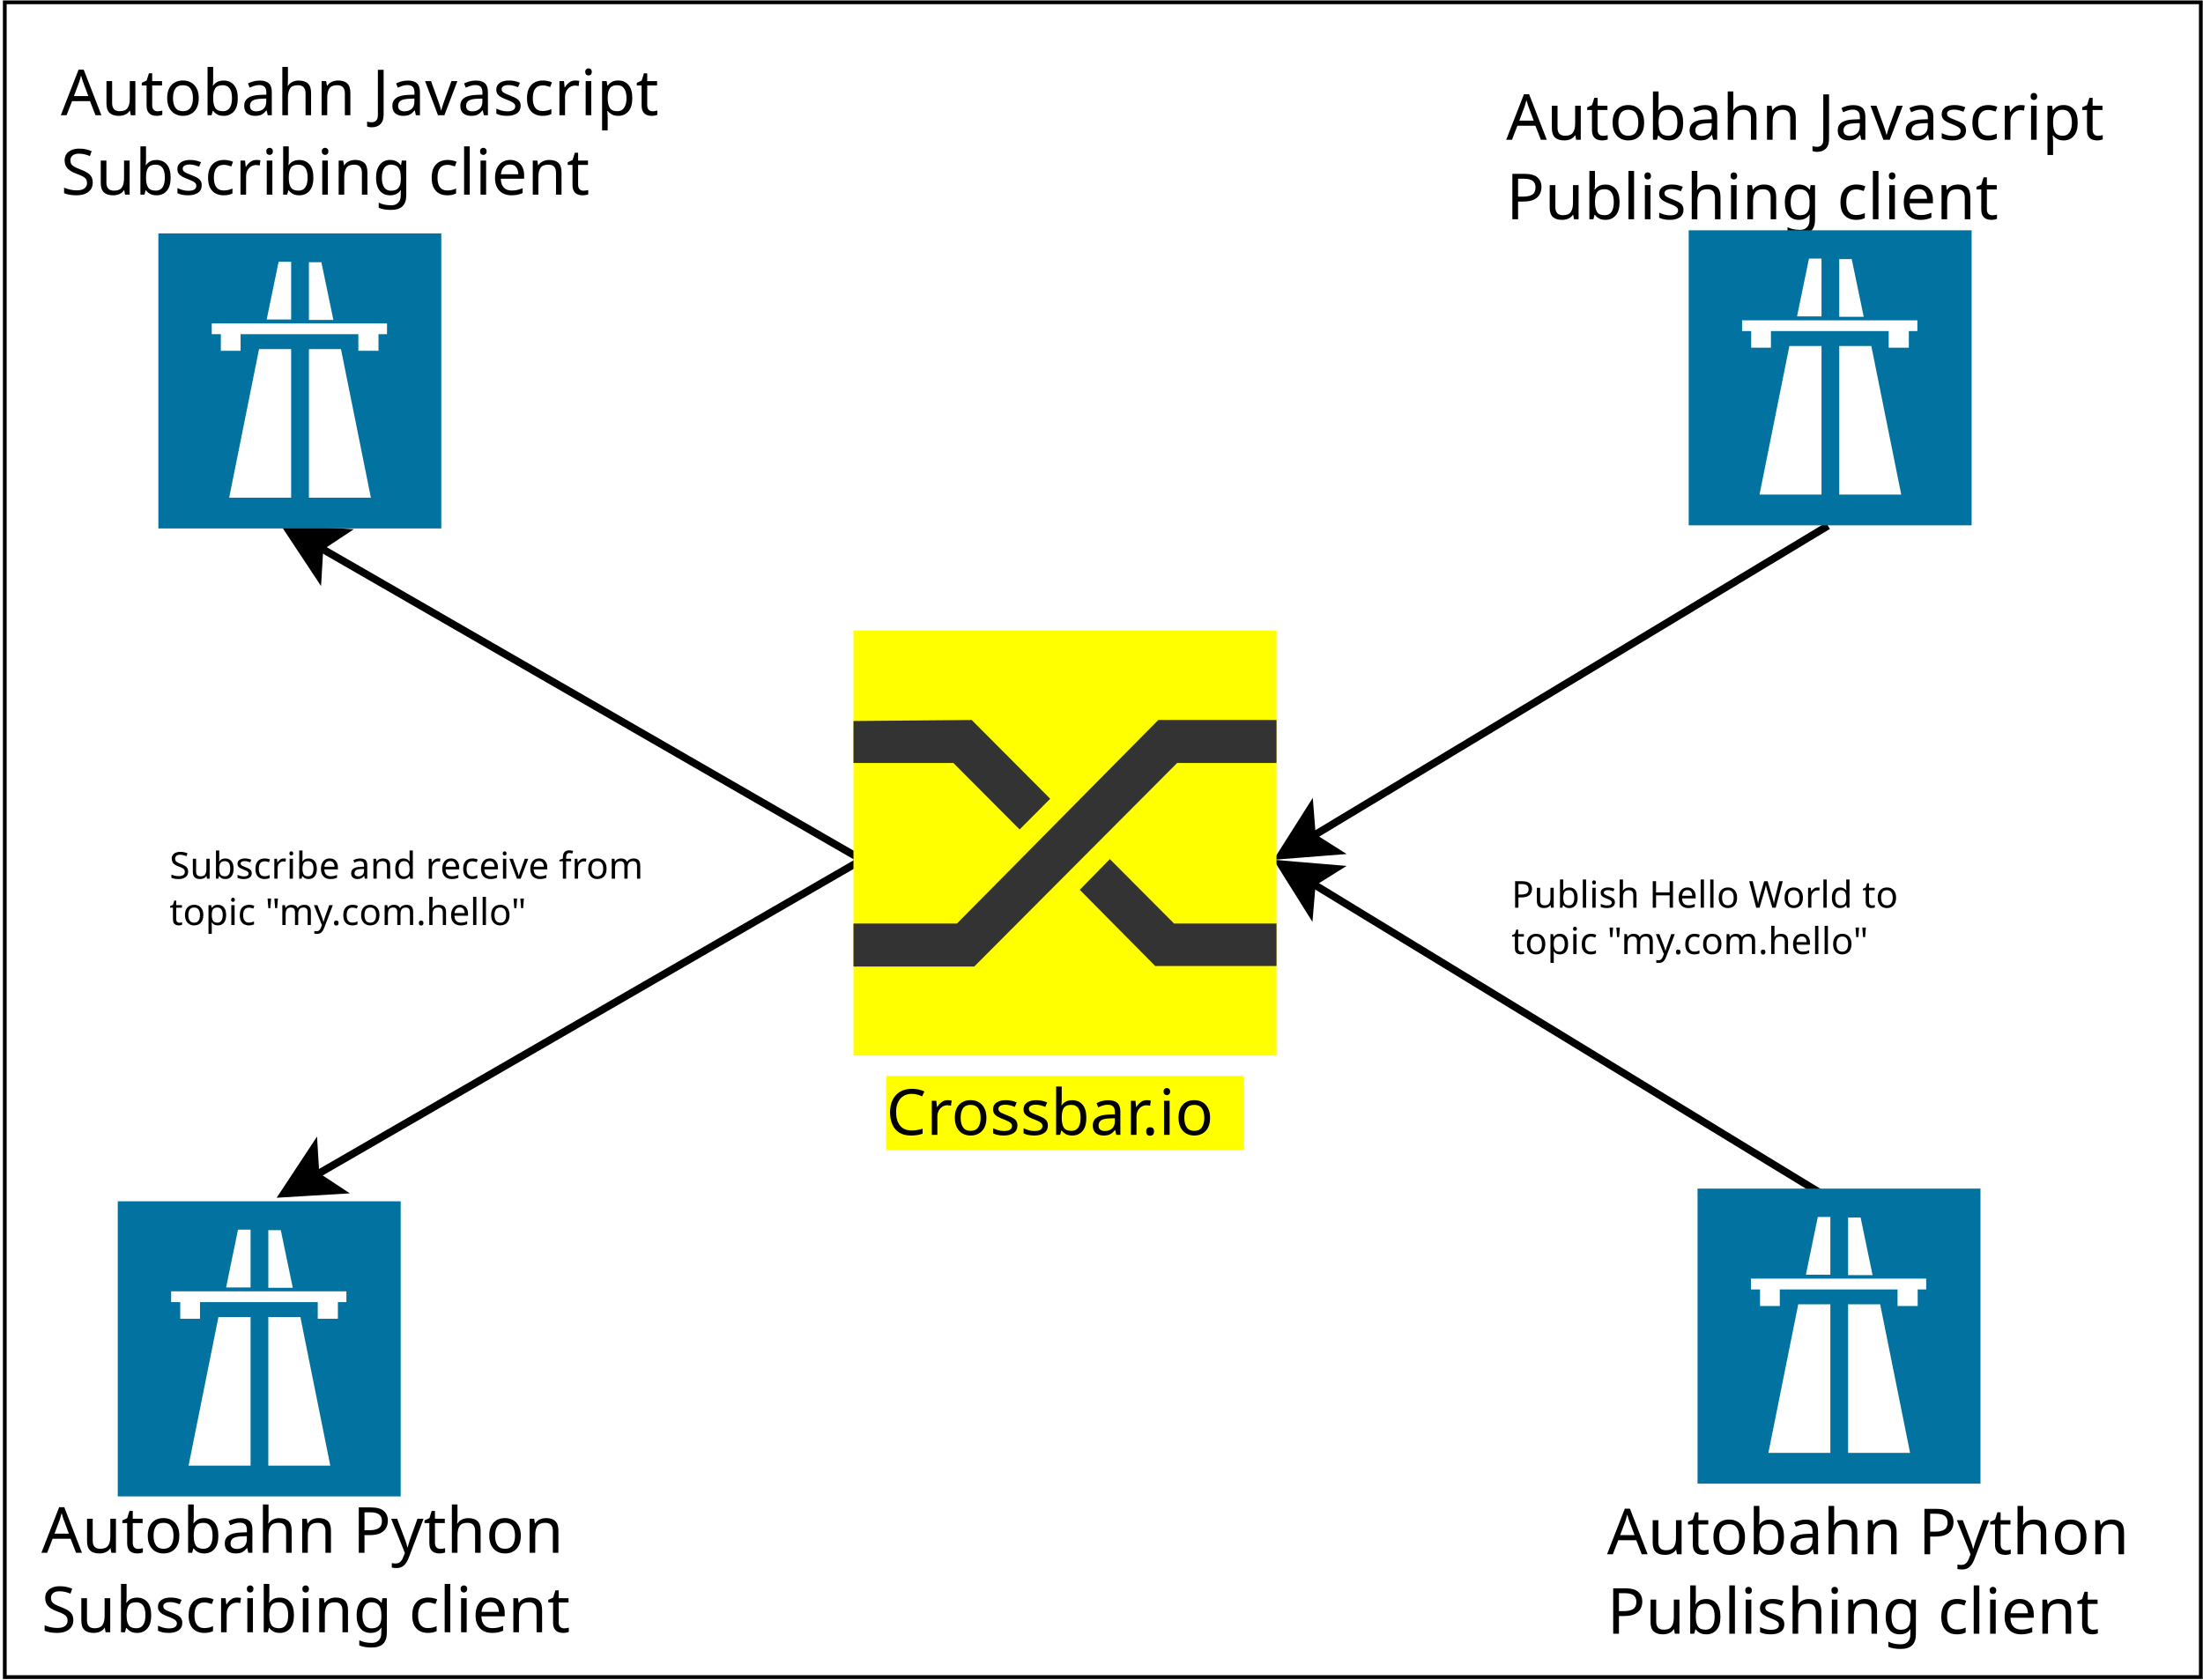
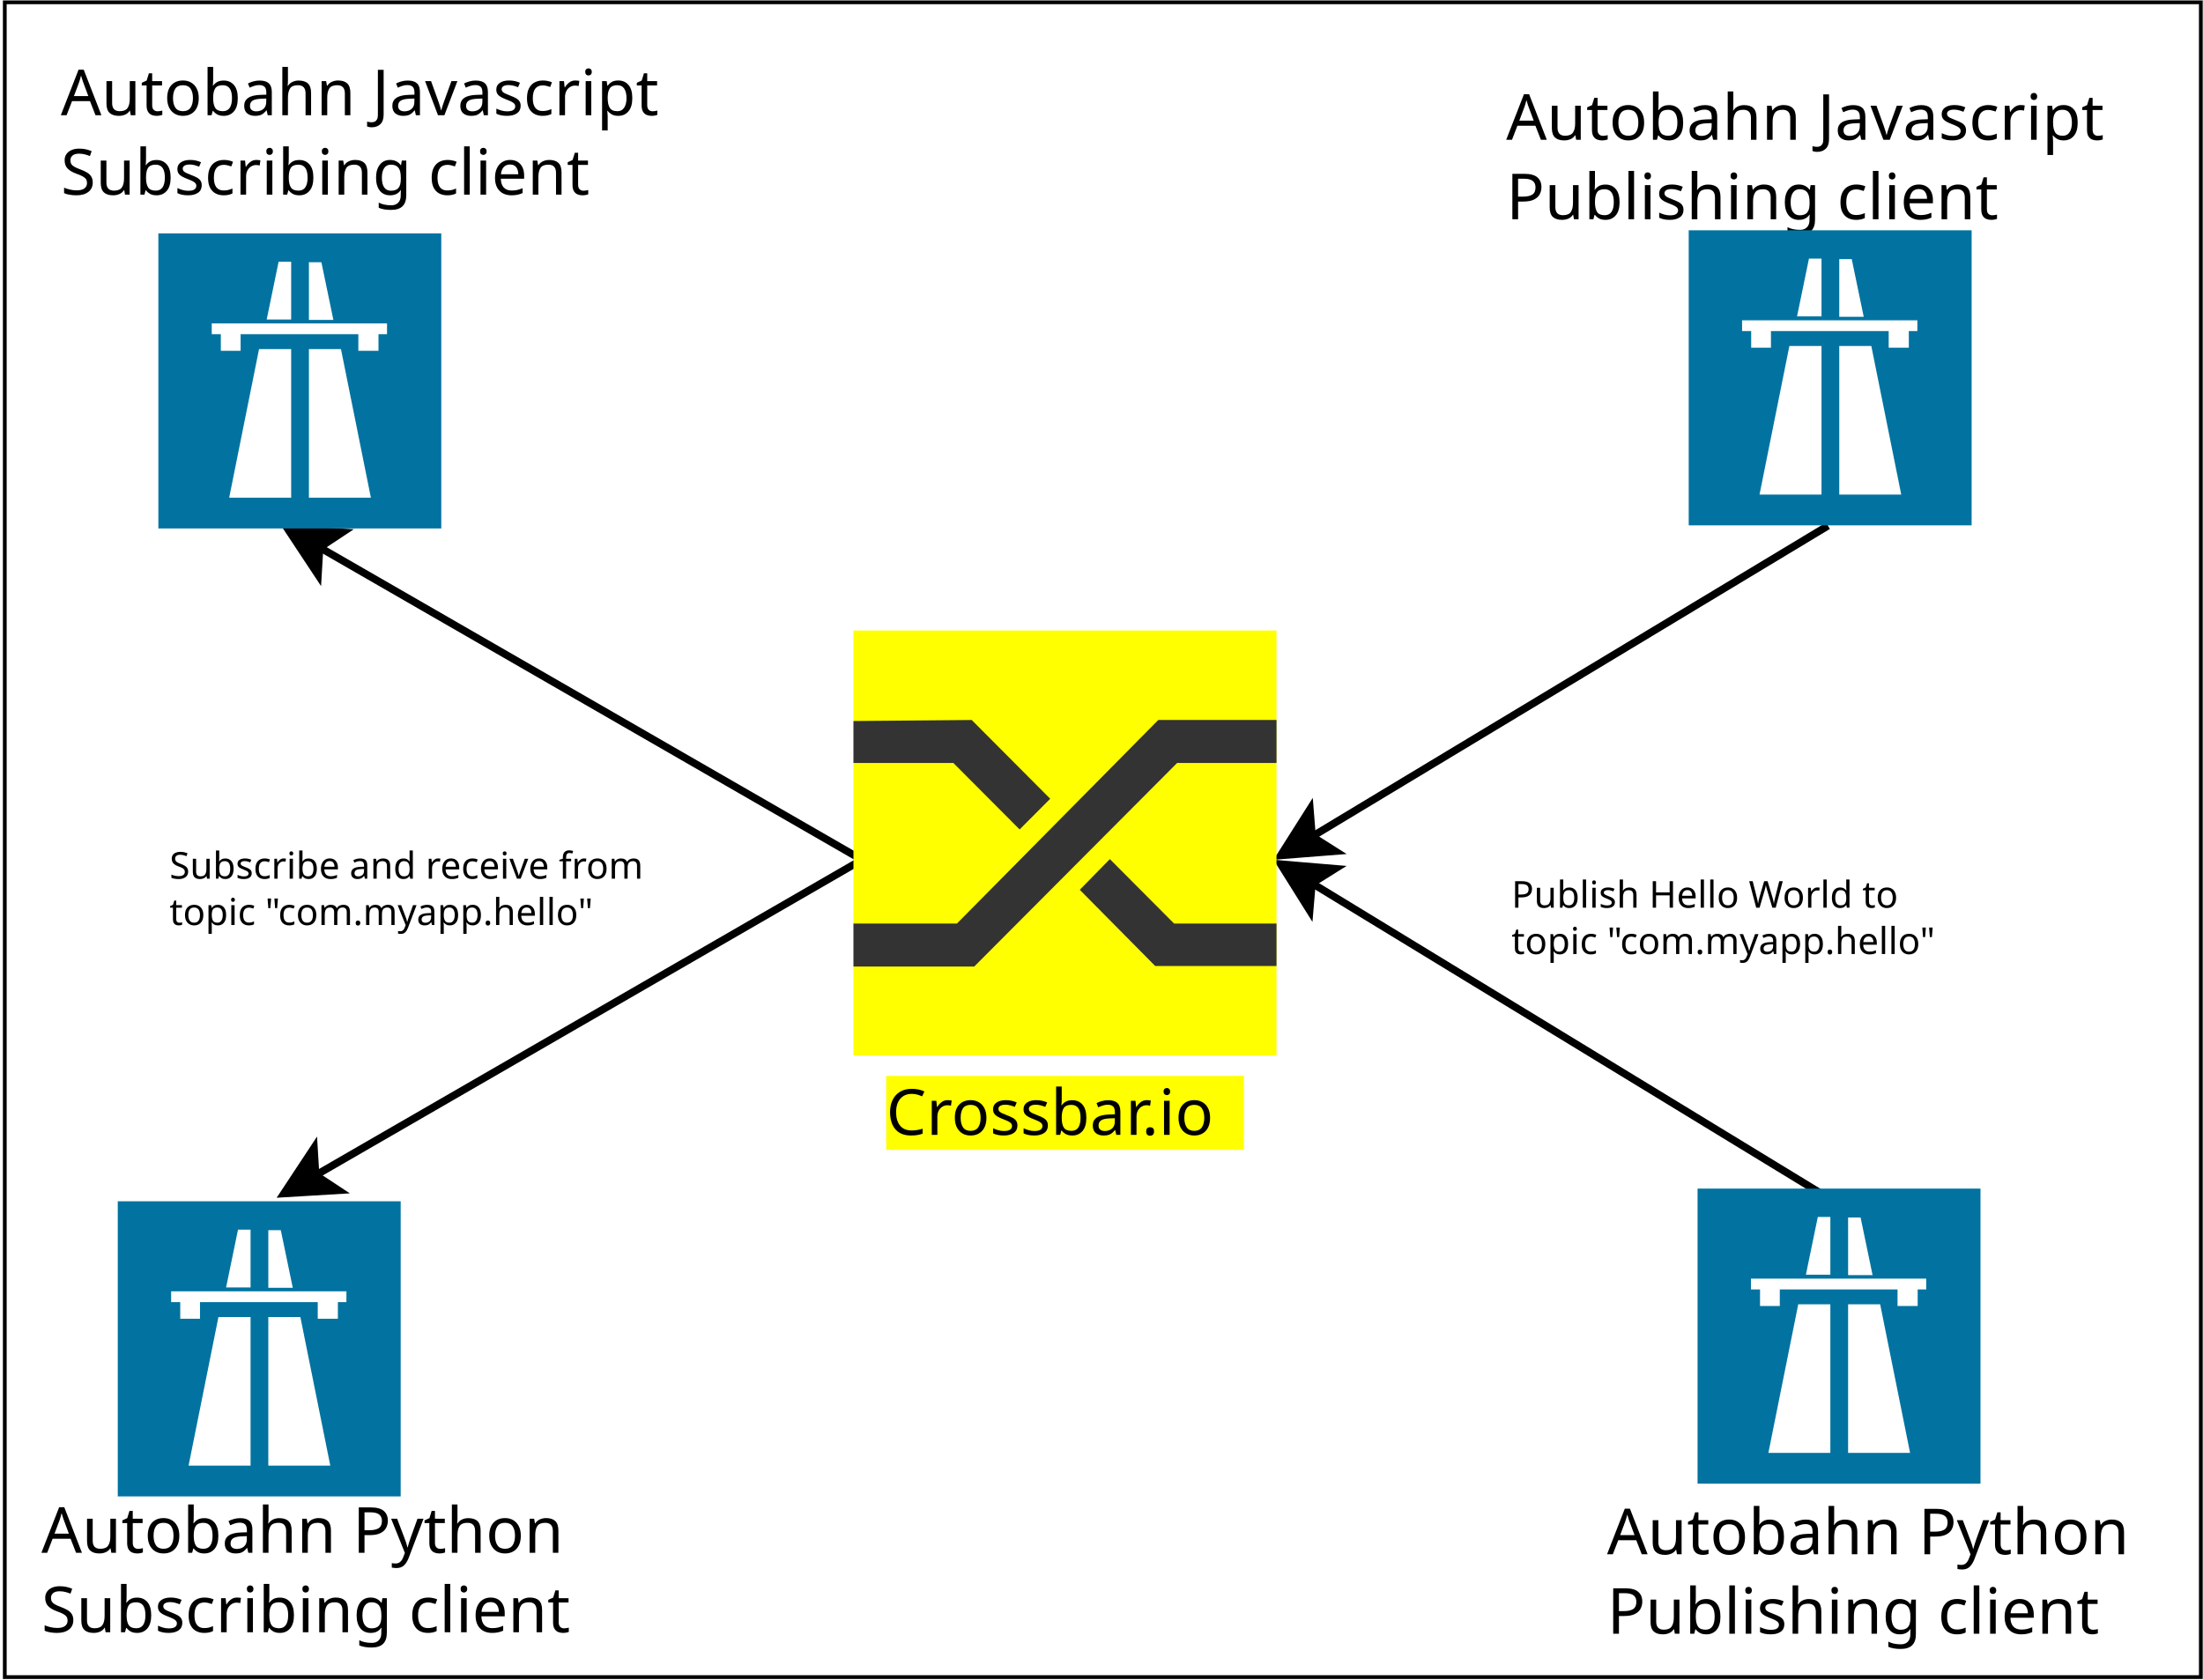
<svg xmlns="http://www.w3.org/2000/svg" width="59cm" height="45cm" viewBox="189 -296 1172 895" version="1.1" id="svg5236">
  <defs id="defs5240" />
  <rect style="fill: none; fill-opacity:0; stroke-width: 2; stroke: #000000" x="190.826" y="-294.764" width="1169.74" height="892.314" id="rect5148" />
  <g id="g5162">
    <polyline style="fill: none; fill-opacity:0; stroke-width: 4; stroke: #000000" points="1163.23,342.926 887.098,174.571 " id="polyline5156" />
    <polygon style="fill: #000000" points="870.448,164.42 899.415,166.855 887.098,174.571 885.88,189.054 " id="polygon5158" />
    <polygon style="fill: none; fill-opacity:0; stroke-width: 4; stroke: #000000" points="870.448,164.42 899.415,166.855 887.098,174.571 885.88,189.054 " id="polygon5160" />
  </g>
  <g id="g5170">
    <polyline style="fill: none; fill-opacity:0; stroke-width: 4; stroke: #000000" points="356.393,330.173 647.41,162.092 " id="polyline5164" />
    <polygon style="fill: #000000" points="339.507,339.925 355.519,315.664 356.393,330.173 368.523,338.179 " id="polygon5166" />
    <polygon style="fill: none; fill-opacity:0; stroke-width: 4; stroke: #000000" points="339.507,339.925 355.519,315.664 356.393,330.173 368.523,338.179 " id="polygon5168" />
  </g>
  <g id="g5178">
    <rect style="fill: #ffff00" x="660.308" y="277.256" width="190.55" height="39.4" id="rect5172" />
    <text font-size="33.867" style="fill: #000000;text-anchor:start;font-family:sans-serif;font-style:normal;font-weight:normal" x="660.308" y="308.656" id="text5176">
      <tspan x="660.308" y="308.656" id="tspan5174">Crossbar.io</tspan>
    </text>
  </g>
  <text font-size="33.867" style="fill: #000000;text-anchor:start;font-family:sans-serif;font-style:normal;font-weight:normal" x="1044.29" y="532.102" id="text5184">
    <tspan x="1044.29" y="532.102" id="tspan5180">Autobahn Python </tspan>
    <tspan x="1044.29" y="574.435" id="tspan5182">Publishing client</tspan>
  </text>
  <text font-size="33.867" style="fill: #000000;text-anchor:start;font-family:sans-serif;font-style:normal;font-weight:normal" x="210.33" y="531.338" id="text5190">
    <tspan x="210.33" y="531.338" id="tspan5186">Autobahn Python </tspan>
    <tspan x="210.33" y="573.671" id="tspan5188">Subscribing client</tspan>
  </text>
-   <text font-size="19.756" style="fill: #000000;text-anchor:start;font-family:sans-serif;font-style:normal;font-weight:normal" x="993.392" y="187.614" id="text5196">
-     <tspan x="993.392" y="187.614" id="tspan5192">Publish Hello World to </tspan>
-     <tspan x="993.392" y="212.308" id="tspan5194"> topic "my.com.hello"</tspan>
+   <text font-size="19.756" style="font-style:normal;font-weight:normal;font-size:19.756px;font-family:sans-serif;text-anchor:start;fill:#000000" x="993.392" y="187.614" id="text5196">
+     <tspan x="993.392" y="187.614" id="tspan5192">Publish Hello World to</tspan>
+     <tspan x="993.392" y="212.308" id="tspan5194">topic "com.myapp.hello"</tspan>
  </text>
-   <text font-size="19.756" style="fill: #000000;text-anchor:start;font-family:sans-serif;font-style:normal;font-weight:normal" x="278.582" y="172.158" id="text5202">
-     <tspan x="278.582" y="172.158" id="tspan5198">   Subscribe and receive from </tspan>
-     <tspan x="278.582" y="196.853" id="tspan5200">       topic "my.com.hello"</tspan>
+   <text font-size="19.756" style="font-style:normal;font-weight:normal;font-size:19.756px;font-family:sans-serif;text-anchor:start;fill:#000000" x="278.582" y="172.158" id="text5202">
+     <tspan x="278.582" y="172.158" id="tspan5198">Subscribe and receive from</tspan>
+     <tspan x="278.582" y="196.853" id="tspan5200">topic "com.myapp.hello"</tspan>
  </text>
  <text font-size="33.867" style="fill: #000000;text-anchor:start;font-family:sans-serif;font-style:normal;font-weight:normal" x="220.676" y="-234.618" id="text5212">
    <tspan x="220.676" y="-234.618" id="tspan5208">Autobahn Javascript</tspan>
    <tspan x="220.676" y="-192.285" id="tspan5210">Subscribing client</tspan>
  </text>
  <text font-size="33.867" style="fill: #000000;text-anchor:start;font-family:sans-serif;font-style:normal;font-weight:normal" x="990.575" y="-221.532" id="text5218">
    <tspan x="990.575" y="-221.532" id="tspan5214">Autobahn Javascript</tspan>
    <tspan x="990.575" y="-179.199" id="tspan5216">  Publishing client</tspan>
  </text>
  <g id="g5226">
    <polyline style="fill: none; fill-opacity:0; stroke-width: 4; stroke: #000000" points="358.511,-4.349 647.41,162.092 " id="polyline5220" />
    <polygon style="fill: #000000" points="341.615,-14.083 370.633,-12.368 358.511,-4.349 357.654,10.161 " id="polygon5222" />
    <polygon style="fill: none; fill-opacity:0; stroke-width: 4; stroke: #000000" points="341.615,-14.083 370.633,-12.368 358.511,-4.349 357.654,10.161 " id="polygon5224" />
  </g>
  <g id="g5234">
    <polyline style="fill: none; fill-opacity:0; stroke-width: 4; stroke: #000000" points="887.162,149.718 1161.95,-15.879 " id="polyline5228" />
    <polygon style="fill: #000000" points="870.46,159.783 886.019,135.229 887.162,149.718 899.439,157.498 " id="polygon5230" />
    <polygon style="fill: none; fill-opacity:0; stroke-width: 4; stroke: #000000" points="870.46,159.783 886.019,135.229 887.162,149.718 899.439,157.498 " id="polygon5232" />
  </g>
  <path style="fill:#0273a0;fill-rule:nonzero;stroke-width:1.021" d="m 1087.778,-173.319 v 157.221 h 150.702 V -173.319 Z m 64.055,15.109 h 6.683 v 30.775 h -13.032 z m 16.139,0.279 h 6.649 l 6.382,30.706 h -13.031 z m -51.759,32.586 h 93.359 v 5.744 h -4.544 v 8.843 h -10.726 v -8.843 h -62.718 v 8.843 h -10.526 v -8.843 h -4.845 z m 25.194,13.682 h 17.108 v 79.167 h -33.013 z m 26.564,0 h 17.075 l 15.938,79.167 h -33.013 z" id="path4500-0" />
  <path style="fill:#0273a0;fill-rule:nonzero;stroke-width:1.021" d="m 272.629,-171.655 v 157.221 h 150.702 V -171.655 Z m 64.055,15.109 h 6.683 v 30.775 h -13.032 z m 16.139,0.279 h 6.649 l 6.382,30.706 h -13.031 z m -51.759,32.586 h 93.359 v 5.744 h -4.544 v 8.843 h -10.726 v -8.843 h -62.718 v 8.843 h -10.526 v -8.843 h -4.845 z m 25.194,13.682 h 17.108 v 79.167 h -33.013 z m 26.564,0 h 17.075 l 15.938,79.167 h -33.013 z" id="path4500-0-9" />
  <path style="fill:#0273a0;fill-rule:nonzero;stroke-width:1.021" d="m 251.003,344.051 v 157.221 h 150.702 v -157.221 z m 64.055,15.109 h 6.683 v 30.775 h -13.032 z m 16.139,0.279 h 6.649 l 6.382,30.706 h -13.031 z m -51.759,32.586 h 93.359 v 5.744 h -4.544 v 8.843 h -10.726 v -8.843 h -62.718 v 8.843 h -10.526 v -8.843 h -4.845 z m 25.194,13.682 h 17.108 v 79.167 h -33.013 z m 26.564,0 h 17.075 l 15.938,79.167 h -33.013 z" id="path4500-0-0" />
  <path style="fill:#0273a0;fill-rule:nonzero;stroke-width:1.021" d="m 1092.493,337.289 v 157.221 h 150.702 V 337.289 Z m 64.055,15.109 h 6.683 v 30.775 h -13.032 z m 16.139,0.279 h 6.649 l 6.382,30.706 h -13.031 z m -51.759,32.586 h 93.359 v 5.744 h -4.544 v 8.843 h -10.726 v -8.843 h -62.718 v 8.843 h -10.526 v -8.843 h -4.845 z m 25.194,13.682 h 17.108 v 79.167 h -33.013 z m 26.564,0 h 17.075 l 15.938,79.167 h -33.013 z" id="path4500-0-2" />
  <g id="g4583" transform="matrix(1.517223,0,0,1.52289,-44.95399,-398.2064)" style="fill-rule:evenodd;stroke-width:2.292">
    <path d="M 453.35,287.7 V 436.41 H 601.87 V 287.7 Z" id="path4575" style="fill:#ffff00" />
    <path d="m 453.35,319.37 v 14.674 h 35.074 l 23.262,23.262 10.737,-10.737 -27.557,-27.557 -41.515,0.358 z" id="path4577" style="fill:#333333" />
    <path d="m 543.36,367.68 -10.558,10.737 26.484,26.663 h 42.59 v -14.852 h -35.967 l -22.547,-22.547 z" id="path4579" style="fill:#333333" />
    <path d="m 560.37,319.01 -70.697,71.22 h -36.32 v 15.032 h 42.411 l 71.22,-71.22 h 34.895 v -15.031 h -41.515 z" id="path4581" style="fill:#333333" />
  </g>
</svg>
